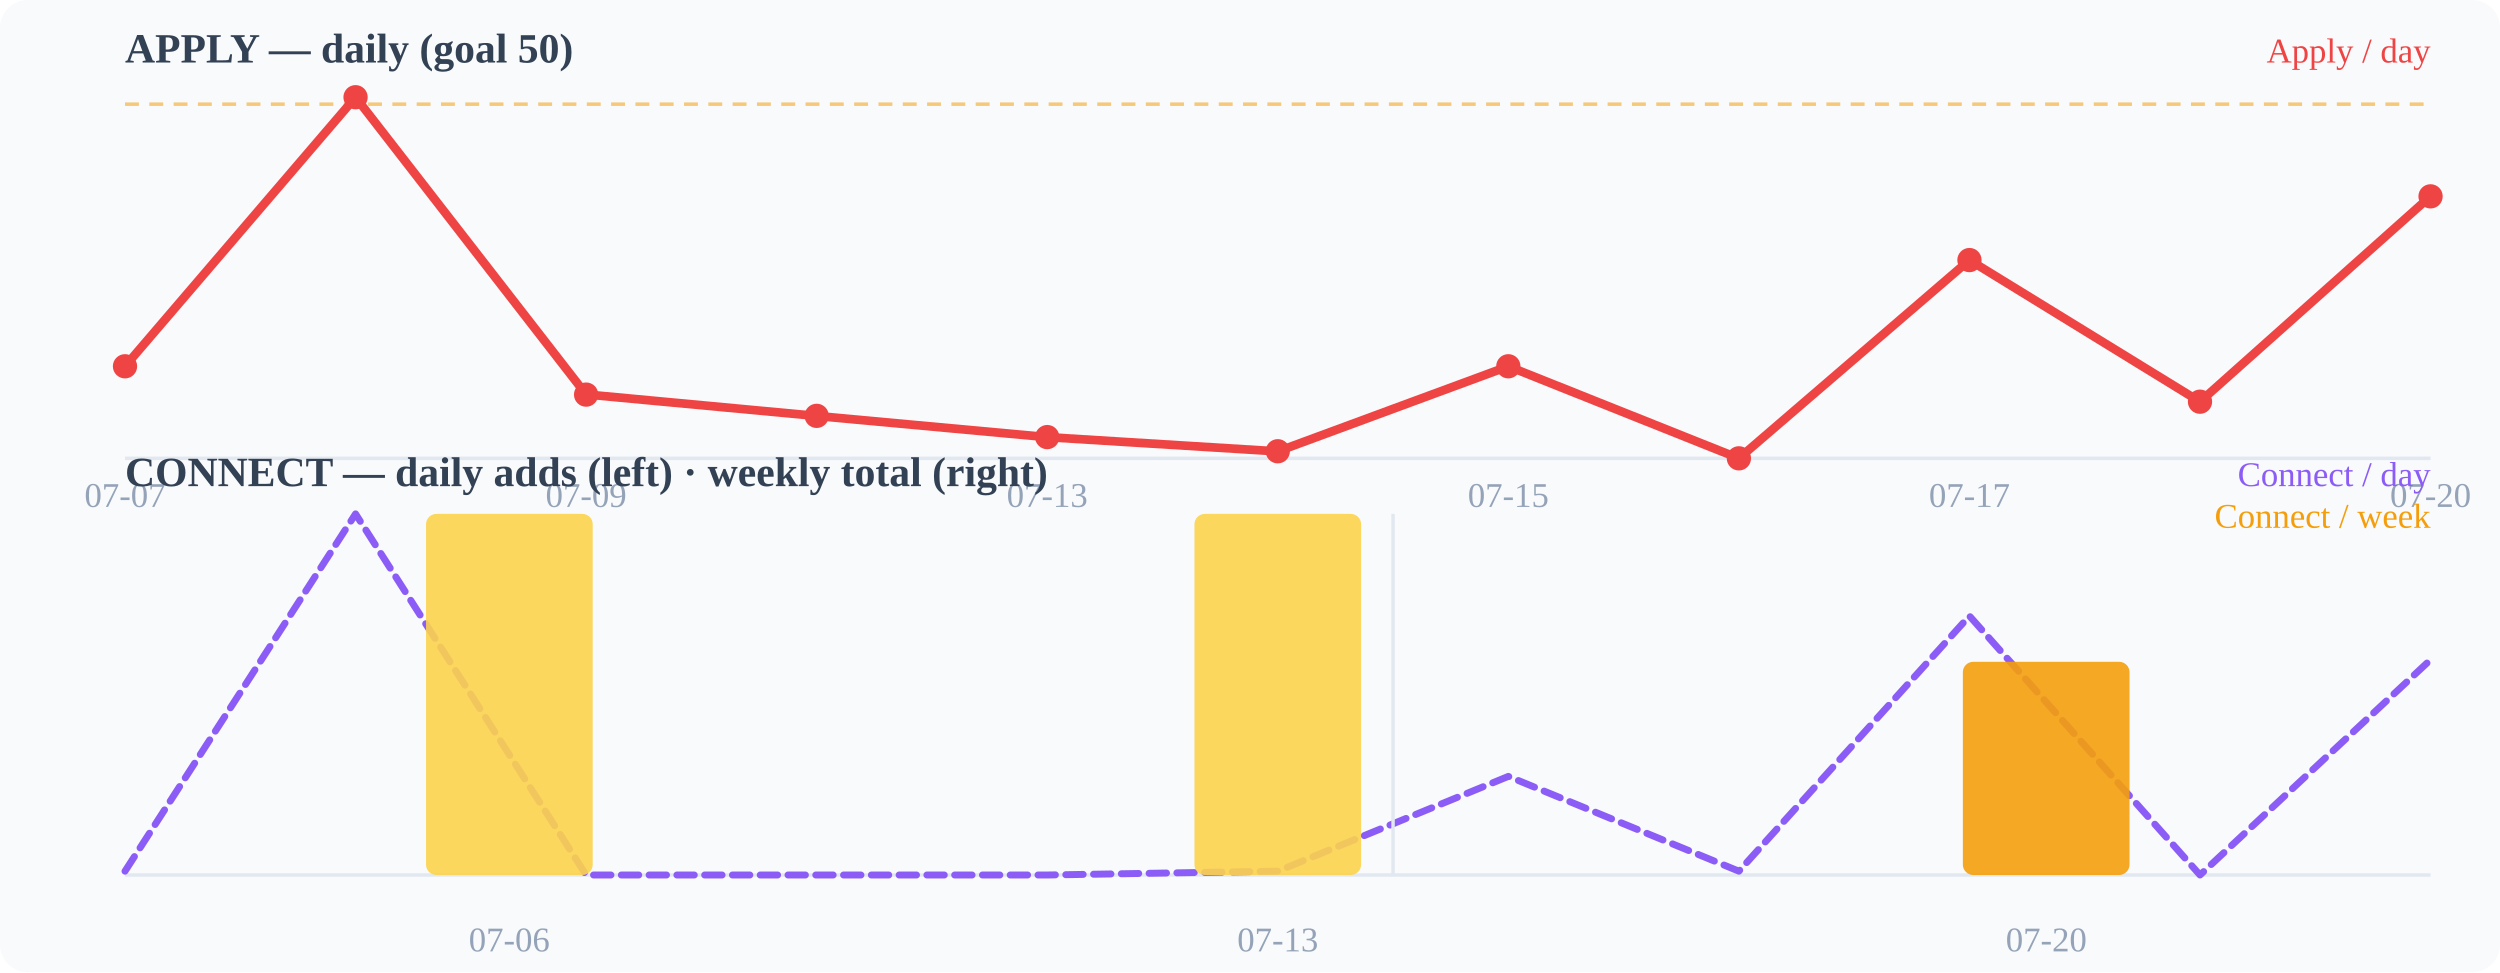
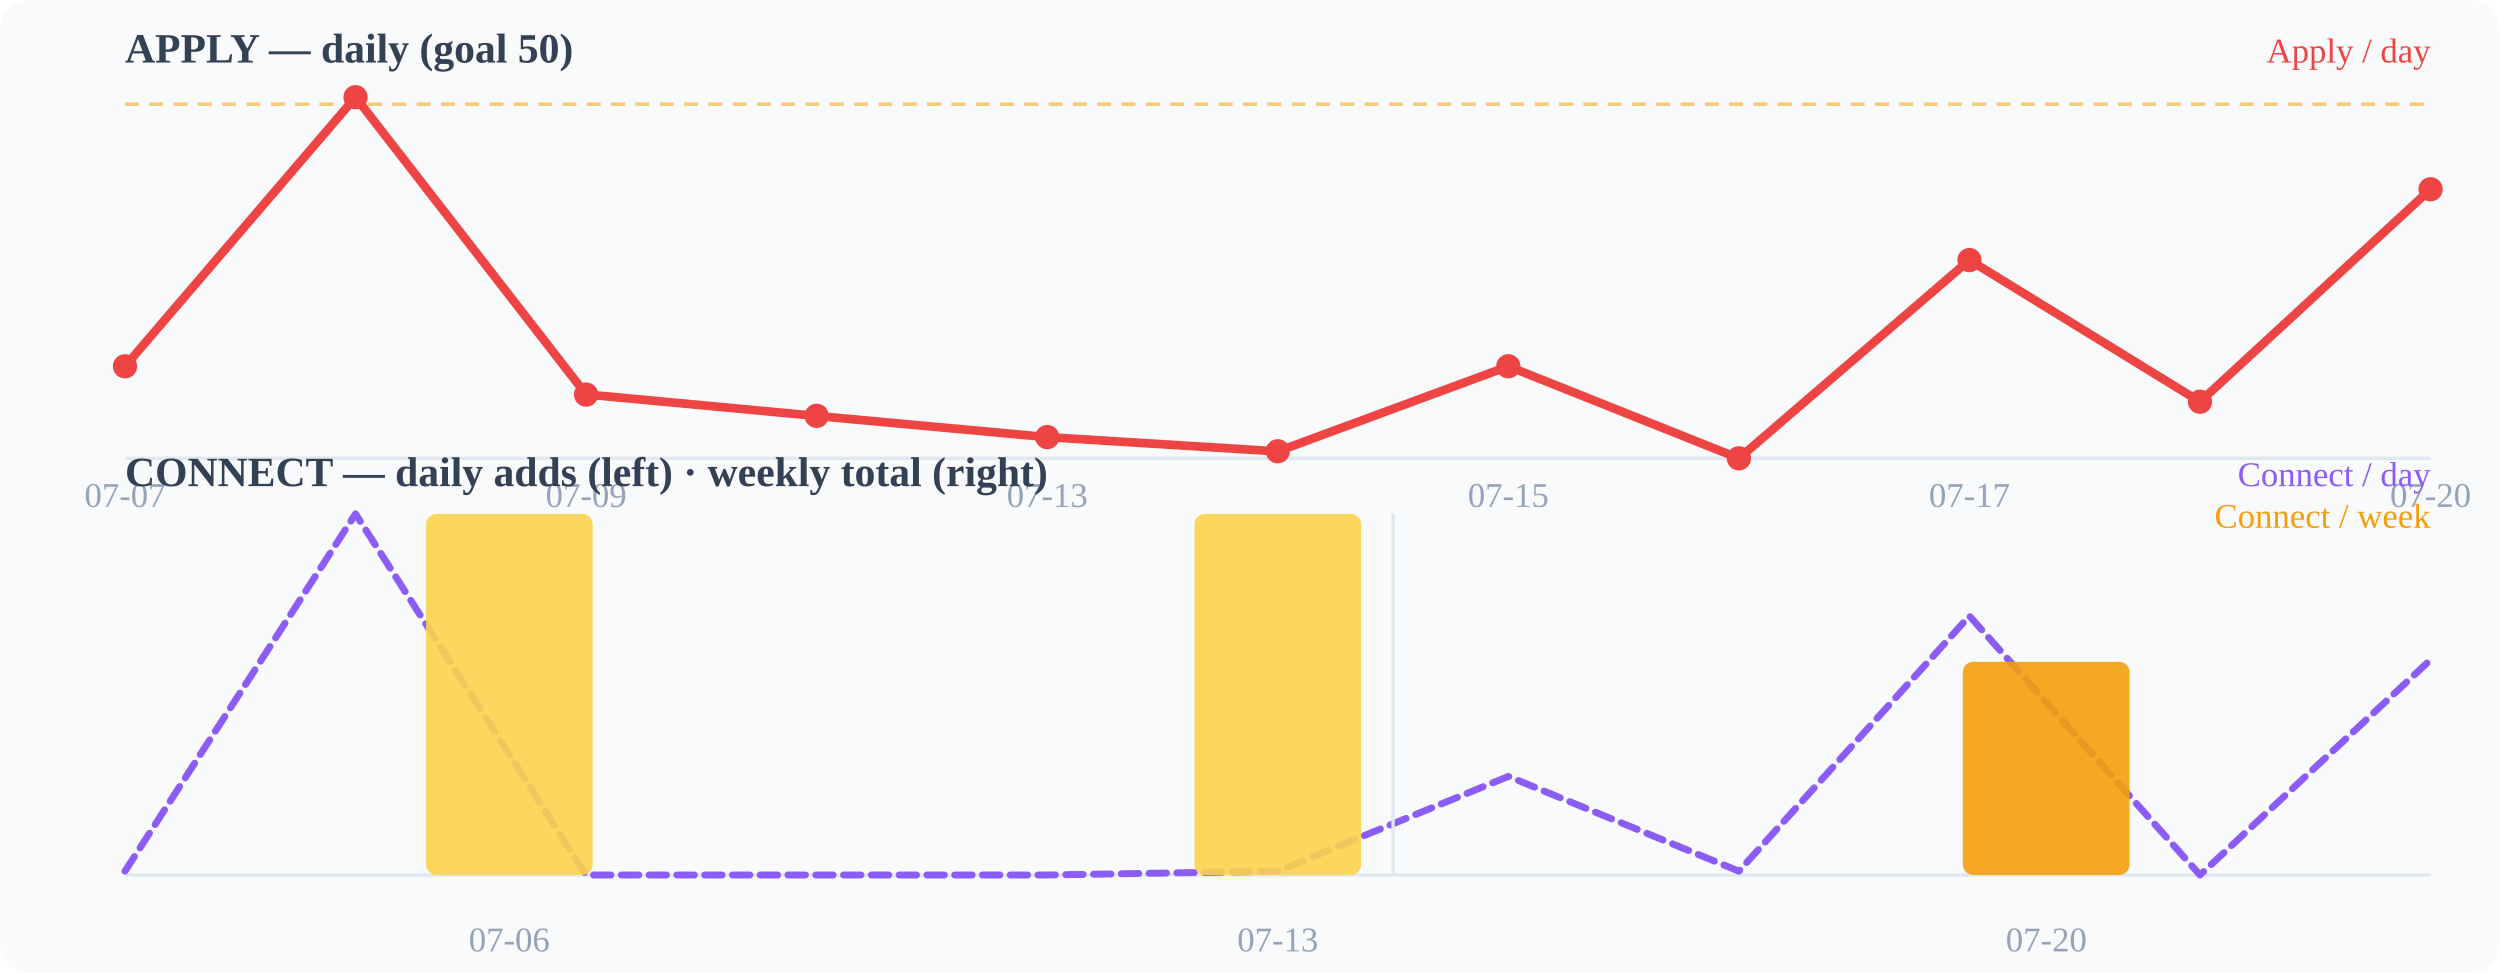
<svg xmlns="http://www.w3.org/2000/svg" width="720" height="280" viewBox="0 0 720 280">
  <rect width="720" height="280" fill="#f8fafc" rx="8" />
  <text x="36" y="18" font-size="12" font-weight="600" fill="#334155">APPLY — daily (goal 50)</text>
  <line x1="36" y1="132" x2="700" y2="132" stroke="#e2e8f0" stroke-width="1" />
  <line x1="36" y1="30.0" x2="700" y2="30.0" stroke="#f59e0b" stroke-width="1" stroke-dasharray="4 3" opacity="0.55" />
-   <polyline points="36.0,105.5 102.4,28.0 168.8,113.6 235.2,119.8 301.6,125.9 368.0,130.0 434.4,105.5 500.8,132.0 567.2,74.9 633.6,115.7 700.0,56.5" fill="none" stroke="#ef4444" stroke-width="2.5" stroke-linecap="round" stroke-linejoin="round" />
+   <polyline points="36.0,105.5 102.4,28.0 168.8,113.6 235.2,119.8 301.6,125.9 368.0,130.0 434.4,105.5 500.8,132.0 567.2,74.9 633.6,115.7 700.0,54.5" fill="none" stroke="#ef4444" stroke-width="2.5" stroke-linecap="round" stroke-linejoin="round" />
  <circle cx="36" cy="105.49" r="3.5" fill="#ef4444" />
  <circle cx="102.4" cy="28" r="3.5" fill="#ef4444" />
  <circle cx="168.8" cy="113.647" r="3.5" fill="#ef4444" />
  <circle cx="235.2" cy="119.765" r="3.5" fill="#ef4444" />
  <circle cx="301.6" cy="125.882" r="3.5" fill="#ef4444" />
  <circle cx="368" cy="129.961" r="3.5" fill="#ef4444" />
  <circle cx="434.4" cy="105.49" r="3.5" fill="#ef4444" />
  <circle cx="500.8" cy="132" r="3.5" fill="#ef4444" />
  <circle cx="567.2" cy="74.902" r="3.5" fill="#ef4444" />
  <circle cx="633.6" cy="115.686" r="3.5" fill="#ef4444" />
-   <circle cx="700" cy="56.549" r="3.5" fill="#ef4444" />
+   <circle cx="700" cy="54.51" r="3.5" fill="#ef4444" />
  <text x="36" y="146" font-size="10" fill="#94a3b8" text-anchor="middle">07-07</text>
  <text x="168.8" y="146" font-size="10" fill="#94a3b8" text-anchor="middle">07-09</text>
  <text x="301.6" y="146" font-size="10" fill="#94a3b8" text-anchor="middle">07-13</text>
  <text x="434.4" y="146" font-size="10" fill="#94a3b8" text-anchor="middle">07-15</text>
  <text x="567.2" y="146" font-size="10" fill="#94a3b8" text-anchor="middle">07-17</text>
  <text x="700" y="146" font-size="10" fill="#94a3b8" text-anchor="middle">07-20</text>
  <text x="36" y="140" font-size="12" font-weight="600" fill="#334155">CONNECT — daily adds (left) · weekly total (right)</text>
  <line x1="36" y1="252" x2="700" y2="252" stroke="#e2e8f0" stroke-width="1" />
  <polyline points="36.0,250.9 102.4,148.0 168.8,252.0 235.2,252.0 301.6,252.0 368.0,250.9 434.4,223.6 500.8,250.9 567.2,177.4 633.6,252.0 700.0,190.0" fill="none" stroke="#8b5cf6" stroke-width="2" stroke-linecap="round" stroke-linejoin="round" stroke-dasharray="5 3" />
  <rect x="122.7" y="148.0" width="48" height="104.0" rx="3" fill="#fcd34d" opacity="0.9" />
  <rect x="344.0" y="148.0" width="48" height="104.0" rx="3" fill="#fcd34d" opacity="0.9" />
  <rect x="565.3" y="190.6" width="48" height="61.4" rx="3" fill="#f59e0b" opacity="0.9" />
  <line x1="401.2" y1="148" x2="401.2" y2="252" stroke="#e2e8f0" stroke-width="1" />
  <text x="146.667" y="274" font-size="10" fill="#94a3b8" text-anchor="middle">07-06</text>
  <text x="368" y="274" font-size="10" fill="#94a3b8" text-anchor="middle">07-13</text>
  <text x="589.333" y="274" font-size="10" fill="#94a3b8" text-anchor="middle">07-20</text>
  <text x="700" y="18" font-size="10" fill="#ef4444" text-anchor="end">Apply / day</text>
  <text x="700" y="140" font-size="10" fill="#8b5cf6" text-anchor="end">Connect / day</text>
  <text x="700" y="152" font-size="10" fill="#f59e0b" text-anchor="end">Connect / week</text>
</svg>
